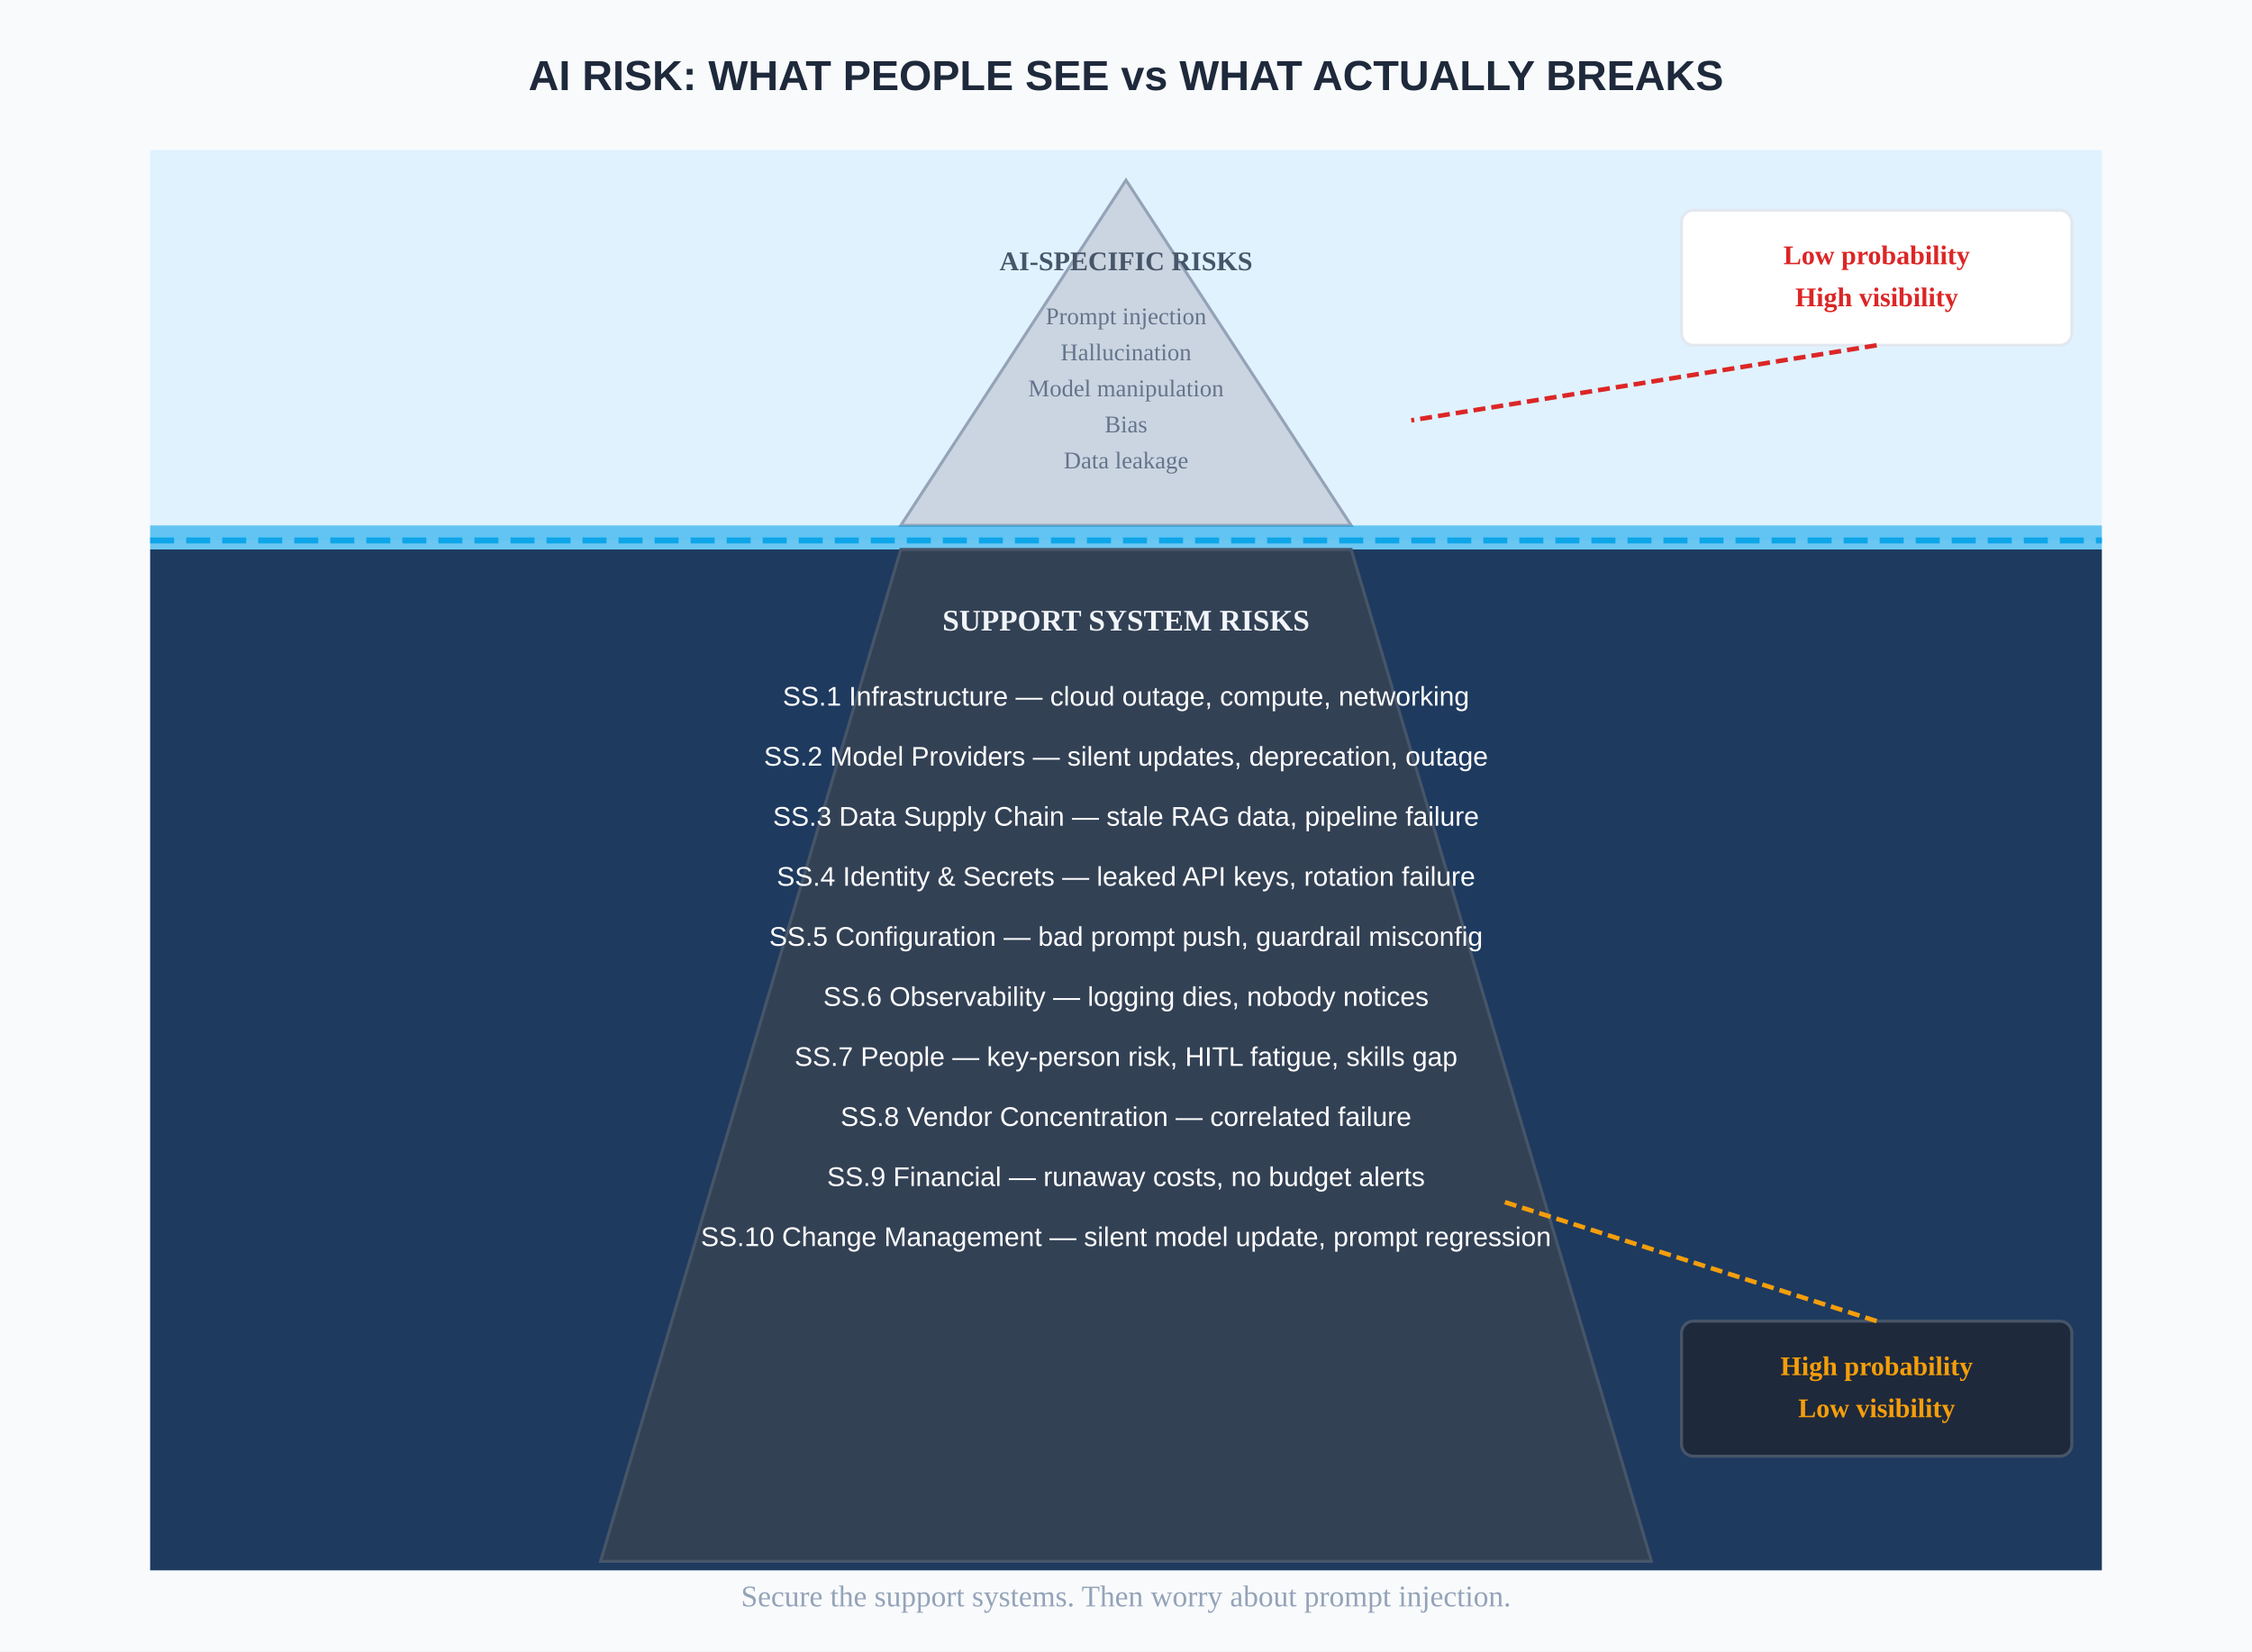
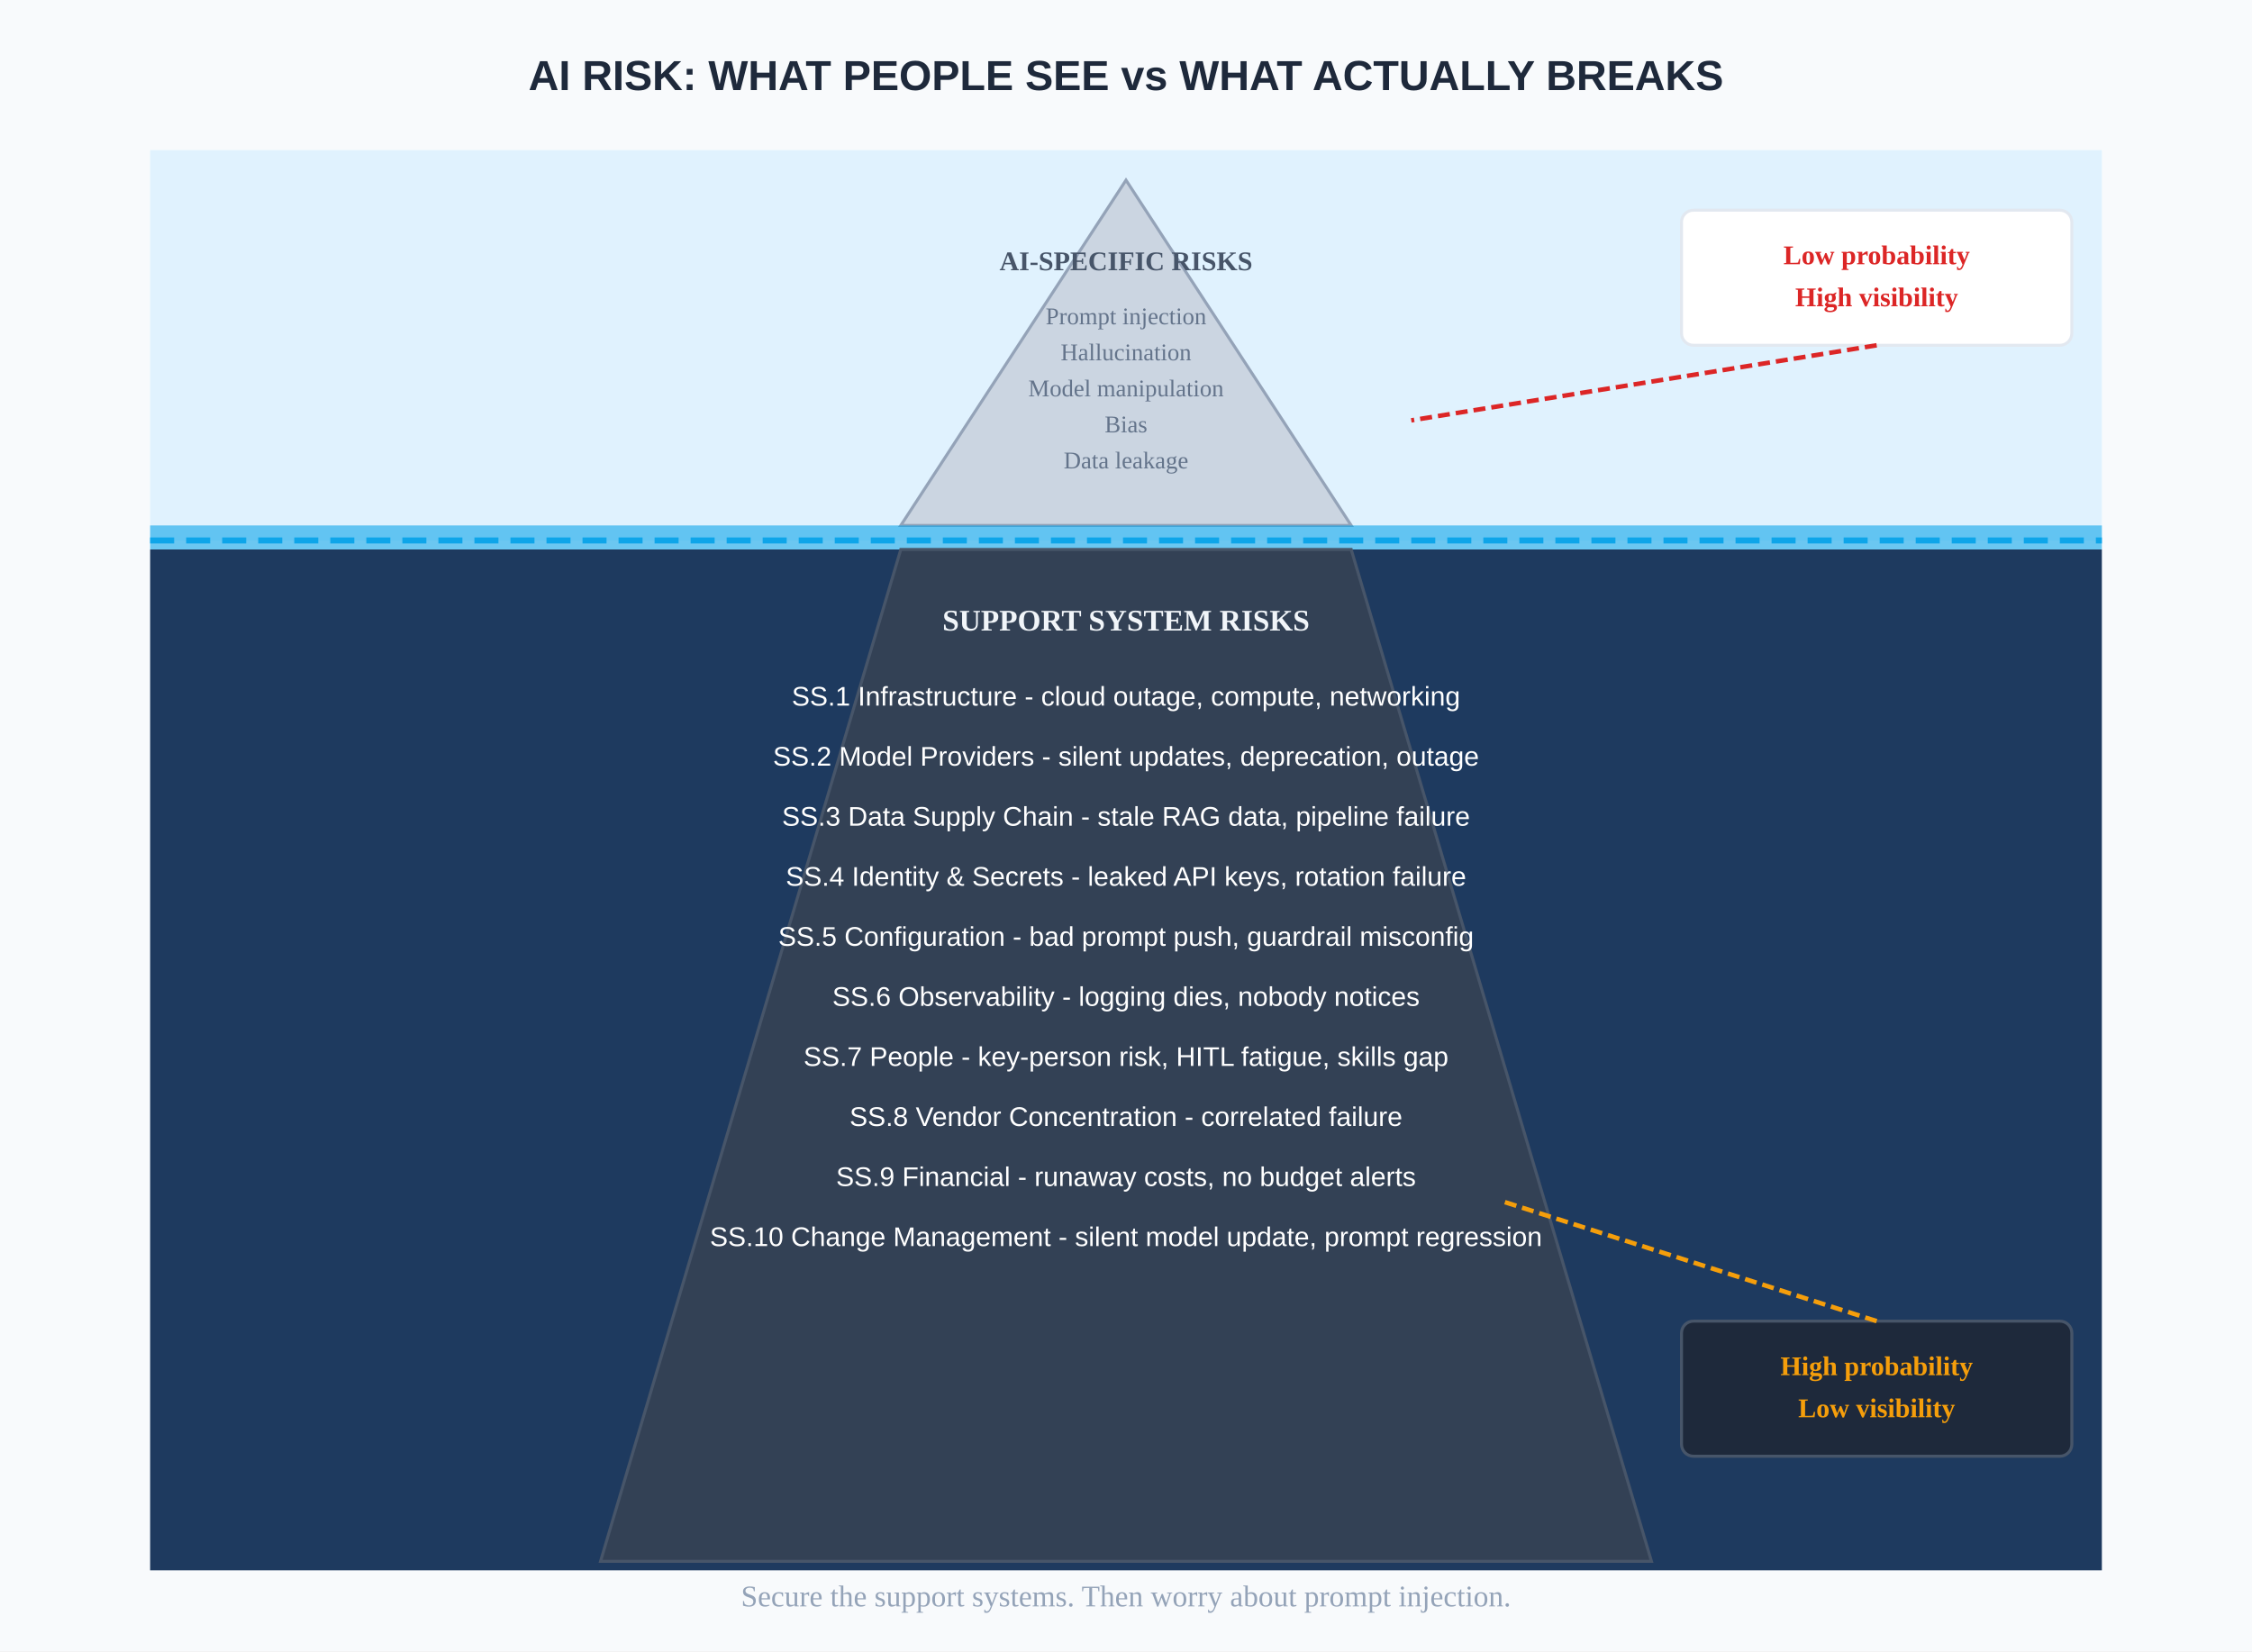
<svg xmlns="http://www.w3.org/2000/svg" viewBox="0 0 750 550" width="750" height="550">
  <style>
    .title { font: bold 14px Arial, sans-serif; fill: #1e293b; }
    .subtitle { font: 11px Arial, sans-serif; fill: #64748b; }
    .label { font: bold 10px Arial, sans-serif; fill: #ffffff; }
    .item { font: 9px Arial, sans-serif; fill: #1e293b; }
    .item-light { font: 9px Arial, sans-serif; fill: #ffffff; }
    .waterline { font: bold 12px Arial, sans-serif; fill: #0ea5e9; }
    .header { font: bold 11px Arial, sans-serif; }
  </style>
  <rect width="750" height="550" fill="#f8fafc" />
  <text x="375" y="30" text-anchor="middle" class="title">AI RISK: WHAT PEOPLE SEE vs WHAT ACTUALLY BREAKS</text>
  <rect x="50" y="50" width="650" height="130" rx="0" fill="#e0f2fe" />
  <polygon points="375,60 300,175 450,175" fill="#cbd5e1" stroke="#94a3b8" stroke-width="1" />
  <text x="375" y="90" text-anchor="middle" font-size="9" font-weight="bold" fill="#475569">AI-SPECIFIC RISKS</text>
  <text x="375" y="108" text-anchor="middle" font-size="8" fill="#64748b">Prompt injection</text>
  <text x="375" y="120" text-anchor="middle" font-size="8" fill="#64748b">Hallucination</text>
  <text x="375" y="132" text-anchor="middle" font-size="8" fill="#64748b">Model manipulation</text>
  <text x="375" y="144" text-anchor="middle" font-size="8" fill="#64748b">Bias</text>
  <text x="375" y="156" text-anchor="middle" font-size="8" fill="#64748b">Data leakage</text>
  <rect x="50" y="175" width="650" height="8" fill="#0ea5e9" opacity="0.6" />
  <line x1="50" y1="180" x2="700" y2="180" stroke="#0ea5e9" stroke-width="2" stroke-dasharray="8,4" />
  <rect x="50" y="183" width="650" height="340" rx="0" fill="#1e3a5f" />
  <polygon points="300,183 200,520 550,520 450,183" fill="#334155" stroke="#475569" stroke-width="1" />
  <text x="375" y="210" text-anchor="middle" font-size="10" font-weight="bold" fill="#f1f5f9">SUPPORT SYSTEM RISKS</text>
-   <text x="375" y="235" text-anchor="middle" class="item-light">SS.1 Infrastructure — cloud outage, compute, networking</text>
-   <text x="375" y="255" text-anchor="middle" class="item-light">SS.2 Model Providers — silent updates, deprecation, outage</text>
-   <text x="375" y="275" text-anchor="middle" class="item-light">SS.3 Data Supply Chain — stale RAG data, pipeline failure</text>
-   <text x="375" y="295" text-anchor="middle" class="item-light">SS.4 Identity &amp; Secrets — leaked API keys, rotation failure</text>
-   <text x="375" y="315" text-anchor="middle" class="item-light">SS.5 Configuration — bad prompt push, guardrail misconfig</text>
-   <text x="375" y="335" text-anchor="middle" class="item-light">SS.6 Observability — logging dies, nobody notices</text>
-   <text x="375" y="355" text-anchor="middle" class="item-light">SS.7 People — key-person risk, HITL fatigue, skills gap</text>
-   <text x="375" y="375" text-anchor="middle" class="item-light">SS.8 Vendor Concentration — correlated failure</text>
-   <text x="375" y="395" text-anchor="middle" class="item-light">SS.9 Financial — runaway costs, no budget alerts</text>
-   <text x="375" y="415" text-anchor="middle" class="item-light">SS.10 Change Management — silent model update, prompt regression</text>
+   <text x="375" y="235" text-anchor="middle" class="item-light">SS.1 Infrastructure - cloud outage, compute, networking</text>
+   <text x="375" y="255" text-anchor="middle" class="item-light">SS.2 Model Providers - silent updates, deprecation, outage</text>
+   <text x="375" y="275" text-anchor="middle" class="item-light">SS.3 Data Supply Chain - stale RAG data, pipeline failure</text>
+   <text x="375" y="295" text-anchor="middle" class="item-light">SS.4 Identity &amp; Secrets - leaked API keys, rotation failure</text>
+   <text x="375" y="315" text-anchor="middle" class="item-light">SS.5 Configuration - bad prompt push, guardrail misconfig</text>
+   <text x="375" y="335" text-anchor="middle" class="item-light">SS.6 Observability - logging dies, nobody notices</text>
+   <text x="375" y="355" text-anchor="middle" class="item-light">SS.7 People - key-person risk, HITL fatigue, skills gap</text>
+   <text x="375" y="375" text-anchor="middle" class="item-light">SS.8 Vendor Concentration - correlated failure</text>
+   <text x="375" y="395" text-anchor="middle" class="item-light">SS.9 Financial - runaway costs, no budget alerts</text>
+   <text x="375" y="415" text-anchor="middle" class="item-light">SS.10 Change Management - silent model update, prompt regression</text>
  <rect x="560" y="70" width="130" height="45" rx="4" fill="#ffffff" stroke="#e2e8f0" />
  <text x="625" y="88" text-anchor="middle" font-size="9" font-weight="bold" fill="#dc2626">Low probability</text>
  <text x="625" y="102" text-anchor="middle" font-size="9" font-weight="bold" fill="#dc2626">High visibility</text>
  <rect x="560" y="440" width="130" height="45" rx="4" fill="#1e293b" stroke="#475569" />
  <text x="625" y="458" text-anchor="middle" font-size="9" font-weight="bold" fill="#f59e0b">High probability</text>
  <text x="625" y="472" text-anchor="middle" font-size="9" font-weight="bold" fill="#f59e0b">Low visibility</text>
  <line x1="625" y1="115" x2="470" y2="140" stroke="#dc2626" stroke-width="1.5" stroke-dasharray="4,2" />
  <line x1="625" y1="440" x2="500" y2="400" stroke="#f59e0b" stroke-width="1.5" stroke-dasharray="4,2" />
  <text x="375" y="535" text-anchor="middle" font-size="10" fill="#94a3b8">Secure the support systems. Then worry about prompt injection.</text>
</svg>
